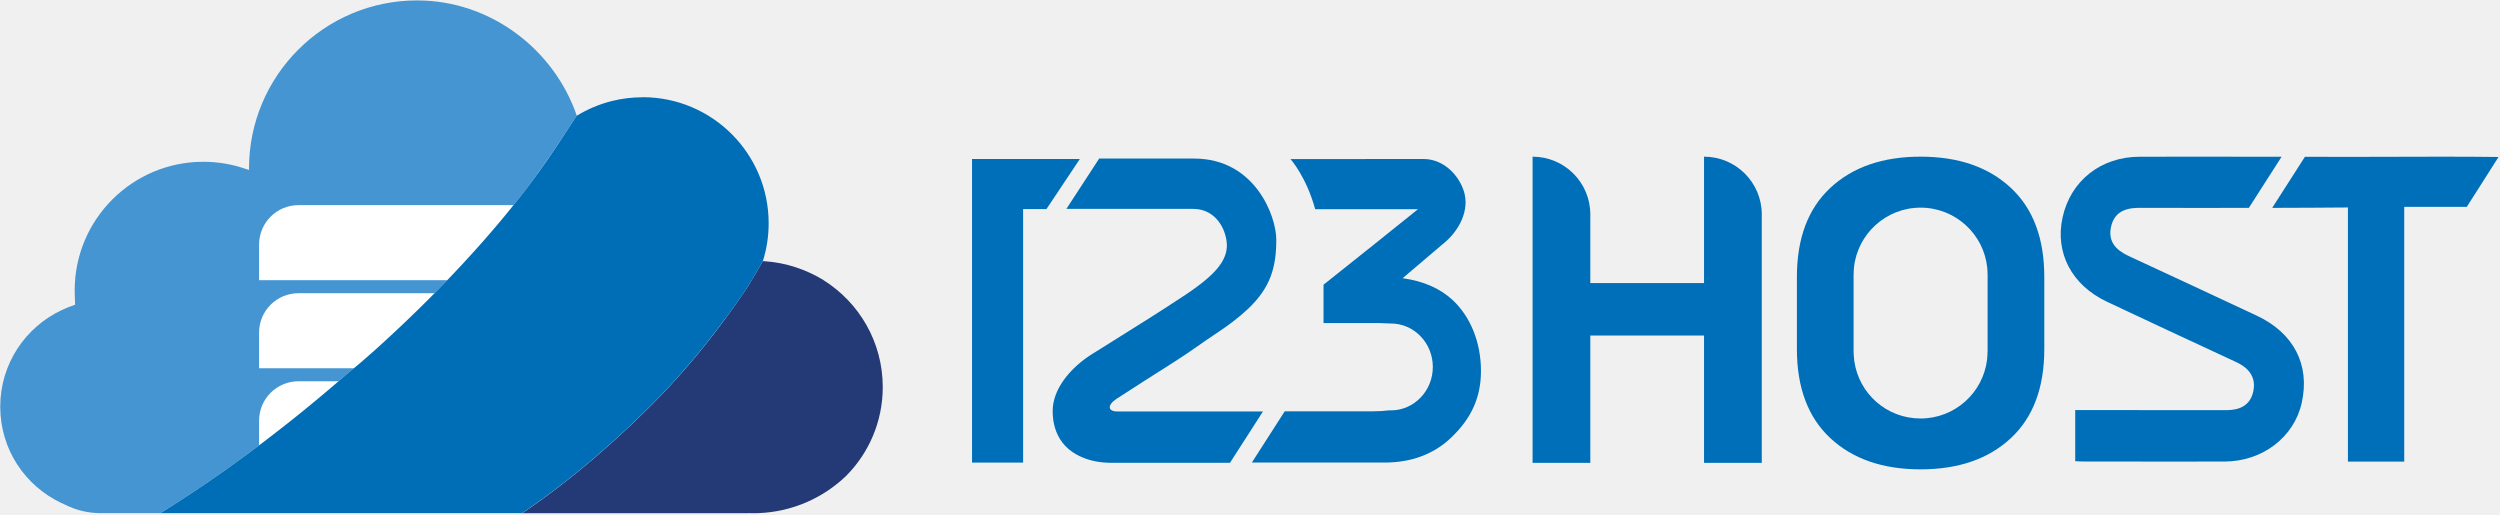
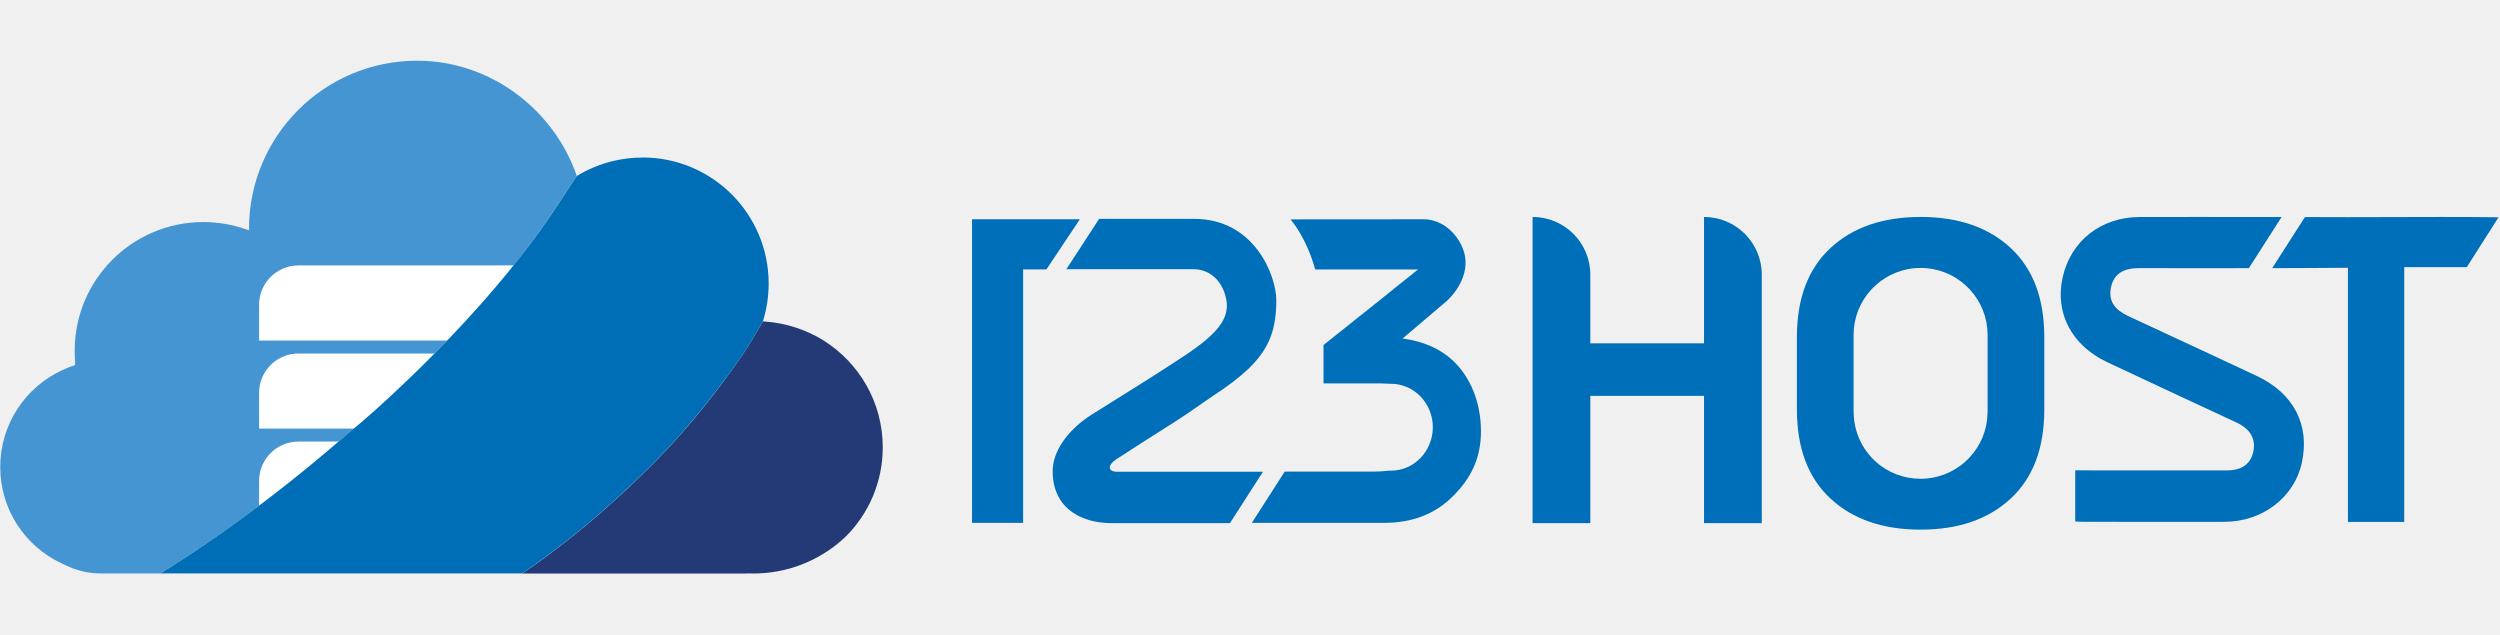
- <svg xmlns="http://www.w3.org/2000/svg" id="Layer_1" viewBox="0 0 2098.24 431.7">
+ <svg xmlns="http://www.w3.org/2000/svg" id="Layer_1" viewBox="0 -50.6 2098.24 532.9">
  <defs>
    <style>
      .cls-1 {
        fill: #fff;
      }

      .cls-2 {
        fill: #006fb9;
      }

      .cls-3 {
        fill: none;
      }

      .cls-4 {
        fill: #006eb7;
      }

      .cls-5 {
        fill: #4495d1;
      }

      .cls-6 {
        fill: #243a76;
      }
    </style>
  </defs>
  <g>
    <path class="cls-3" d="M547.91,338.71c-.54.55-1.09,1.09-1.63,1.64.55-.55,1.09-1.09,1.63-1.64Z" />
    <path class="cls-3" d="M532.51,353.75c-.08.07-.15.15-.23.22.08-.07.15-.15.23-.22Z" />
    <path class="cls-3" d="M534.46,351.88c-.05.05-.1.1-.15.15.05-.05.1-.1.15-.15Z" />
    <path class="cls-3" d="M551.77,334.78c.54-.55,1.07-1.1,1.61-1.66-.54.56-1.09,1.12-1.63,1.68,0,0,.02-.02.03-.03Z" />
    <path class="cls-3" d="M551.58,334.98c-.49.5-.98,1-1.47,1.5.49-.5.98-1,1.47-1.5Z" />
    <path class="cls-3" d="M549.61,337c-.4.4-.79.8-1.19,1.2.4-.4.79-.8,1.19-1.2Z" />
    <path class="cls-3" d="M522.43,363.24s-.08.08-.13.12c.04-.04.08-.08.13-.12Z" />
    <path class="cls-3" d="M530.53,355.65c-.09.09-.18.17-.27.26.09-.09.18-.17.27-.26Z" />
    <path class="cls-3" d="M518.48,366.86s-.08.07-.12.11c.04-.04.08-.07.12-.11Z" />
    <path class="cls-3" d="M516.53,368.64c-.07.06-.13.12-.2.18.07-.06.13-.12.2-.18Z" />
    <path class="cls-3" d="M528.52,357.55c-.09.09-.19.18-.28.27.09-.09.19-.18.28-.27Z" />
    <path class="cls-3" d="M524.47,361.35c-.07.07-.14.13-.22.2.07-.07.14-.13.22-.2Z" />
    <path class="cls-3" d="M526.5,359.45c-.09.08-.18.17-.26.25.09-.08.18-.17.26-.25Z" />
    <path class="cls-3" d="M555.02,331.42c-.38.4-.76.79-1.14,1.19.38-.39.76-.79,1.14-1.19Z" />
    <path class="cls-3" d="M575.34,309.14c-.37.42-.73.84-1.1,1.26.37-.42.73-.84,1.1-1.26Z" />
    <path class="cls-3" d="M587.85,294.28c-.36.44-.71.87-1.07,1.31.36-.44.71-.87,1.07-1.31Z" />
    <path class="cls-3" d="M573.8,310.92s.04-.05.07-.08c-.49.56-.98,1.12-1.47,1.68.47-.53.94-1.07,1.41-1.6Z" />
    <path class="cls-3" d="M576.83,307.42c-.32.37-.63.74-.95,1.1.32-.37.64-.73.95-1.1Z" />
    <path class="cls-3" d="M571.97,313c-.36.41-.72.82-1.09,1.23.36-.41.72-.82,1.09-1.23Z" />
    <path class="cls-3" d="M588.9,292.99c.11-.14.23-.28.34-.42-.28.35-.57.7-.86,1.05.17-.21.34-.42.52-.63Z" />
    <path class="cls-3" d="M586.46,295.97c-.45.55-.9,1.1-1.36,1.65.45-.55.91-1.1,1.36-1.65Z" />
    <path class="cls-3" d="M581.69,301.71c-.36.43-.72.85-1.08,1.28.36-.43.72-.85,1.08-1.28Z" />
    <path class="cls-3" d="M583.99,298.96c.21-.25.42-.5.62-.75-.31.37-.62.74-.92,1.11.1-.12.2-.24.3-.36Z" />
    <path class="cls-3" d="M578.96,304.94c.44-.51.87-1.02,1.3-1.53-.47.55-.94,1.11-1.41,1.66.04-.04.07-.09.11-.13Z" />
    <path class="cls-3" d="M578.38,305.61c-.33.39-.66.77-1,1.16.33-.39.66-.77,1-1.16Z" />
    <path class="cls-3" d="M556.69,329.67c-.36.38-.72.76-1.09,1.14.36-.38.73-.76,1.09-1.14Z" />
    <path class="cls-3" d="M562.01,324.01c-.37.4-.75.8-1.12,1.21.37-.4.75-.8,1.12-1.21Z" />
    <path class="cls-3" d="M560.42,325.71c-.52.56-1.05,1.12-1.58,1.69.53-.56,1.05-1.12,1.58-1.69Z" />
    <path class="cls-3" d="M557.49,328.83c.36-.38.71-.75,1.07-1.13-.44.46-.88.93-1.31,1.39.08-.09.17-.17.25-.26Z" />
    <path class="cls-3" d="M592.29,288.77c-.38.47-.75.94-1.13,1.41.38-.47.75-.94,1.13-1.41Z" />
    <path class="cls-3" d="M565.36,320.36c-.4.43-.79.87-1.19,1.3.4-.43.79-.87,1.19-1.3Z" />
    <path class="cls-3" d="M563.07,322.87c.19-.2.37-.41.56-.61-.35.38-.69.75-1.04,1.13.16-.17.32-.35.49-.52Z" />
    <path class="cls-3" d="M590.64,290.83c-.28.35-.57.7-.85,1.06.28-.35.57-.7.85-1.06Z" />
    <path class="cls-3" d="M568.5,316.89c.1-.11.19-.21.29-.32-.37.41-.74.82-1.11,1.23.27-.3.55-.61.82-.91Z" />
    <path class="cls-3" d="M567.25,318.28c-.51.56-1.02,1.12-1.53,1.68.51-.56,1.02-1.12,1.53-1.68Z" />
    <path class="cls-3" d="M570.33,314.84c-.33.37-.66.75-1,1.12.33-.37.67-.75,1-1.12Z" />
    <path class="cls-3" d="M536.35,350.06s0,0,0,0c1.65-1.6,3.31-3.2,4.96-4.81-1.65,1.61-3.31,3.21-4.96,4.81,0,0,0,0,0,0Z" />
    <path class="cls-3" d="M583.13,299.99c-.3.36-.6.72-.9,1.08.3-.36.6-.72.9-1.08Z" />
    <path class="cls-3" d="M639.77,220.38s0-.02,0-.04c-.06.18-.12.35-.17.53.07-.19.13-.36.17-.49Z" />
    <path class="cls-3" d="M637.12,225.99s.03-.05.05-.08c-.04.06-.08.12-.11.17.02-.03.04-.06.06-.09Z" />
    <path class="cls-6" d="M586.78,295.59c-.11.13-.21.26-.32.39.11-.13.21-.26.32-.39Z" />
    <path class="cls-6" d="M589.79,291.88c-.19.23-.37.46-.56.69.19-.23.37-.46.56-.69Z" />
    <path class="cls-6" d="M583.69,299.32c-.19.22-.37.45-.56.67.19-.22.37-.45.56-.67Z" />
    <path class="cls-6" d="M588.38,293.62c-.18.22-.36.44-.53.66.18-.22.36-.44.53-.66Z" />
    <path class="cls-6" d="M585.1,297.62c-.16.2-.33.39-.49.59.16-.2.33-.39.49-.59Z" />
    <path class="cls-6" d="M591.16,290.18c-.17.22-.35.43-.52.65.17-.22.35-.43.52-.65Z" />
    <path class="cls-6" d="M565.72,319.96c-.12.13-.24.27-.36.4.12-.13.24-.27.36-.4Z" />
    <path class="cls-6" d="M582.23,301.07c-.18.21-.36.43-.54.64.18-.21.36-.43.54-.64Z" />
    <path class="cls-6" d="M541.31,345.25c1.65-1.61,3.31-3.24,4.95-4.88,0,0,.01-.01.02-.02,0,0-.01.01-.02.02-1.65,1.65-3.3,3.27-4.95,4.88Z" />
    <path class="cls-6" d="M564.17,321.67c-.18.2-.36.4-.54.59.18-.2.36-.39.54-.59Z" />
    <path class="cls-6" d="M567.68,317.8c-.14.16-.29.32-.43.48.14-.16.29-.32.43-.48Z" />
    <path class="cls-6" d="M569.33,315.96c-.18.2-.36.41-.55.61.18-.2.37-.41.55-.61Z" />
    <path class="cls-6" d="M570.88,314.22c-.18.21-.37.41-.55.62.18-.21.37-.41.55-.62Z" />
    <path class="cls-6" d="M558.84,327.4c-.09.1-.19.2-.29.3.09-.1.19-.2.29-.3Z" />
    <path class="cls-6" d="M562.58,323.39c-.19.21-.38.41-.57.62.19-.21.38-.41.57-.62Z" />
    <path class="cls-6" d="M560.89,325.21c-.16.17-.31.33-.47.5.16-.17.31-.33.47-.5Z" />
    <path class="cls-6" d="M575.88,308.52c-.18.21-.36.41-.54.62.18-.21.36-.41.54-.62Z" />
    <path class="cls-6" d="M518.36,366.97c-.61.56-1.22,1.12-1.84,1.67.61-.56,1.22-1.11,1.84-1.67Z" />
    <path class="cls-6" d="M580.61,302.99c-.12.14-.23.28-.35.42.12-.14.23-.28.35-.42Z" />
    <path class="cls-6" d="M577.39,306.77c-.18.21-.37.43-.55.64.18-.21.37-.43.55-.64Z" />
    <path class="cls-6" d="M557.24,329.09c-.18.19-.37.39-.55.58.18-.19.37-.39.55-.58Z" />
    <path class="cls-6" d="M574.24,310.4c-.13.15-.25.29-.38.44.13-.15.25-.29.38-.44Z" />
    <path class="cls-6" d="M572.39,312.52c-.14.16-.28.32-.42.48.14-.16.28-.32.42-.48Z" />
    <path class="cls-6" d="M578.85,305.06c-.16.18-.31.37-.47.55.16-.18.31-.37.47-.55Z" />
    <path class="cls-6" d="M528.24,357.81c-.58.55-1.16,1.09-1.74,1.63.58-.54,1.16-1.09,1.74-1.63Z" />
    <path class="cls-6" d="M555.6,330.81c-.19.2-.39.41-.58.61.19-.2.39-.41.58-.61Z" />
    <path class="cls-6" d="M526.23,359.7c-.59.55-1.18,1.1-1.77,1.65.59-.55,1.18-1.1,1.77-1.65Z" />
    <path class="cls-6" d="M524.25,361.55c-.61.57-1.21,1.13-1.82,1.69.61-.56,1.21-1.13,1.82-1.69Z" />
    <path class="cls-6" d="M522.3,363.35c-1.27,1.18-2.55,2.35-3.82,3.51,1.27-1.16,2.55-2.33,3.82-3.51Z" />
    <path class="cls-6" d="M532.28,353.98c-.58.56-1.17,1.12-1.76,1.67.59-.56,1.17-1.11,1.76-1.67Z" />
    <path class="cls-6" d="M530.25,355.9c-.58.55-1.16,1.1-1.74,1.64.58-.55,1.16-1.09,1.74-1.64Z" />
    <path class="cls-6" d="M551.75,334.81c-.05.06-.11.11-.16.17.05-.06.11-.11.16-.17Z" />
    <path class="cls-6" d="M534.31,352.03c-.6.58-1.2,1.15-1.8,1.73.6-.57,1.2-1.15,1.8-1.73Z" />
    <path class="cls-6" d="M550.12,336.48c-.17.17-.34.35-.51.52.17-.17.34-.35.51-.52Z" />
    <path class="cls-6" d="M553.88,332.61c-.17.17-.33.35-.5.52.17-.17.33-.35.5-.52Z" />
    <path class="cls-6" d="M536.35,350.06c-.63.61-1.26,1.21-1.88,1.82.63-.6,1.26-1.21,1.88-1.82Z" />
    <path class="cls-6" d="M548.42,338.2c-.17.17-.34.34-.5.51.17-.17.34-.34.5-.51Z" />
    <path class="cls-3" d="M465.35,263.14c-.73-.71-1.45-1.44-2.16-2.17.71.73,1.43,1.46,2.16,2.17Z" />
    <g>
      <path class="cls-6" d="M603.52,274.3c-.26.35-.53.7-.79,1.05.05-.07.1-.13.15-.2.22-.28.43-.57.64-.85Z" />
      <path class="cls-6" d="M593.81,286.87c-.36.45-.71.9-1.07,1.35.31-.39.63-.79.94-1.18.04-.06.09-.11.13-.17Z" />
      <path class="cls-6" d="M619.95,251.64s-.03.05-.05.07c0,0,0-.01.01-.02.01-.02.02-.03.04-.05Z" />
      <path class="cls-6" d="M623.91,245.9c.04-.06.08-.11.11-.17-.06.09-.13.19-.19.28.03-.04.05-.08.08-.11Z" />
      <path class="cls-6" d="M607.47,269.02c-.16.21-.31.42-.47.63.1-.14.2-.27.3-.41.06-.08.11-.15.17-.23Z" />
      <path class="cls-6" d="M611.71,263.23c-.08.12-.17.23-.25.35.05-.07.1-.14.16-.21.03-.04.06-.09.1-.13Z" />
      <path class="cls-6" d="M611.71,263.23c.65-.89,1.29-1.78,1.93-2.67-.64.89-1.28,1.78-1.93,2.67Z" />
      <path class="cls-6" d="M607.47,269.02c.67-.9,1.33-1.8,1.99-2.7-.66.9-1.32,1.8-1.99,2.7Z" />
      <path class="cls-6" d="M609.48,266.29c.66-.91,1.32-1.81,1.98-2.71-.66.91-1.32,1.81-1.98,2.71Z" />
      <path class="cls-6" d="M618,254.43c.64-.91,1.27-1.81,1.9-2.72-.63.91-1.27,1.81-1.9,2.72Z" />
      <path class="cls-6" d="M625.87,243.02h0s0,0,0,0Z" />
      <path class="cls-6" d="M625.86,243.03c-.61.9-1.23,1.81-1.84,2.71.62-.9,1.23-1.81,1.84-2.71Z" />
      <path class="cls-6" d="M623.83,246.02c-.62.9-1.24,1.8-1.86,2.7.62-.9,1.24-1.8,1.86-2.7Z" />
      <path class="cls-6" d="M619.95,251.64c.63-.9,1.25-1.79,1.87-2.69-.62.9-1.24,1.79-1.87,2.69Z" />
      <path class="cls-6" d="M616.06,257.16c.56-.79,1.12-1.58,1.67-2.37-.56.79-1.11,1.58-1.67,2.37Z" />
      <path class="cls-6" d="M615.57,257.85c-.57.8-1.13,1.59-1.7,2.39.57-.8,1.14-1.59,1.7-2.39Z" />
      <path class="cls-6" d="M615.81,257.51c.08-.12.17-.23.25-.35-.16.23-.33.46-.49.69.08-.11.16-.23.24-.34Z" />
      <path class="cls-6" d="M598.46,280.92c-.17.22-.34.43-.5.65.13-.16.25-.32.38-.49.04-.05.08-.11.13-.16Z" />
      <path class="cls-6" d="M691.22,235.1c-14.66-8.94-31.47-14.59-49.12-15.84l-.55-.04s-.39-.03-.73-.05c-.18,0-.37-.02-.55-.03h-.04s-.02.06-.02.06c-4.02,6.99-8.16,14.12-12.52,21.13-.6.9-1.21,1.8-1.82,2.7.61-.9,1.22-1.8,1.82-2.7-.44.71-.89,1.42-1.33,2.13-.74,1.09-1.48,2.18-2.23,3.28-.04.06-.08.11-.11.17-.03.04-.05.08-.08.11-.62.9-1.23,1.8-1.86,2.7-.05.08-.1.15-.16.23-.27.39-.53.77-.8,1.16-.35.51-.71,1.02-1.06,1.53-.01.02-.02.03-.04.05,0,0,0,.01-.01.02-.63.9-1.26,1.81-1.9,2.72-.09.12-.17.25-.26.37-1.28,1.81-2.57,3.63-3.87,5.45-.08.11-.16.22-.23.32-.64.89-1.28,1.78-1.93,2.67-.03.04-.06.09-.1.13-.05.07-.1.14-.16.21-.55.76-1.11,1.53-1.67,2.29-.1.14-.2.28-.31.42,0,0-.01.02-.02.03-.66.9-1.32,1.8-1.99,2.7-.06.08-.11.15-.17.23-.1.14-.2.27-.3.41-.2.27-.4.53-.6.8-.23.31-.46.61-.68.92-.19.25-.37.5-.56.75-.38.51-.77,1.03-1.15,1.54-.16.21-.32.43-.49.64-.21.28-.43.57-.64.85-.05.07-.1.13-.15.2-.19.25-.38.5-.57.75-.24.31-.48.62-.71.94-.19.25-.39.51-.58.76-.25.32-.5.65-.75.97-.18.23-.36.47-.54.7-.37.48-.74.96-1.11,1.44-.17.22-.34.43-.5.65-.31.4-.61.79-.92,1.18-.18.23-.36.47-.55.7-.26.33-.52.67-.78,1-.19.24-.38.48-.57.72-.27.34-.54.68-.8,1.02-.18.22-.35.45-.53.67-.04.06-.09.11-.13.17-.31.39-.63.79-.94,1.18-.15.19-.3.37-.44.56-.38.47-.75.94-1.13,1.41-.17.22-.35.43-.52.65-.28.35-.57.7-.85,1.06-.18.23-.37.46-.56.69-.11.14-.23.28-.34.42-.17.21-.34.42-.52.63-.18.22-.36.44-.53.66-.36.44-.71.87-1.07,1.31-.11.13-.21.26-.32.39-.45.55-.9,1.1-1.36,1.65-.16.2-.33.39-.49.59-.21.25-.41.5-.62.75-.1.12-.2.24-.3.36-.19.22-.37.45-.56.67-.3.36-.6.72-.9,1.08-.18.21-.36.43-.54.64-.36.43-.72.85-1.08,1.28-.12.14-.23.28-.35.42-.43.51-.87,1.02-1.3,1.53-.04.04-.07.09-.11.13-.16.18-.31.37-.47.55-.33.39-.66.78-1,1.16-.18.21-.37.43-.55.64-.32.37-.63.74-.95,1.1-.18.21-.36.41-.54.62-.37.42-.73.84-1.1,1.26-.13.15-.25.29-.38.44-.02.03-.04.05-.07.08-.47.53-.94,1.07-1.41,1.6-.14.16-.28.32-.42.48-.36.41-.72.82-1.09,1.23-.18.21-.37.41-.55.62-.33.37-.67.75-1,1.12-.18.2-.36.41-.55.61-.1.11-.19.21-.29.32-.27.3-.55.61-.82.91-.14.16-.29.32-.43.48-.51.56-1.02,1.12-1.53,1.68-.12.13-.24.27-.36.4-.4.43-.79.87-1.19,1.3-.18.2-.36.39-.54.59-.19.2-.37.41-.56.61-.16.18-.32.35-.49.52-.19.21-.38.41-.57.62-.37.4-.75.8-1.12,1.21-.16.17-.31.33-.47.5-.53.56-1.05,1.13-1.58,1.69-.09.1-.19.2-.29.3-.36.38-.71.75-1.07,1.13-.08.09-.17.17-.25.26-.18.19-.37.39-.55.58-.36.38-.72.76-1.09,1.14-.19.2-.39.41-.58.61-.38.4-.76.79-1.14,1.19-.17.17-.33.35-.5.52-.53.55-1.07,1.1-1.61,1.66,0,0-.02.02-.03.03-.05.06-.11.11-.16.17-.49.5-.98,1-1.47,1.5-.17.17-.34.35-.51.52-.4.4-.79.8-1.19,1.2-.17.17-.34.34-.5.51-.54.55-1.09,1.09-1.63,1.64,0,0-.01.01-.02.02-1.65,1.65-3.3,3.27-4.95,4.88-1.65,1.61-3.31,3.21-4.96,4.81,0,0,0,0,0,0-.63.61-1.26,1.21-1.88,1.82-.05.05-.1.1-.15.15-.41.4-.83.79-1.24,1.19-.19.18-.37.36-.56.54-.08.07-.15.15-.23.22-.58.56-1.17,1.12-1.76,1.67-.09.09-.18.17-.27.26-.58.55-1.16,1.1-1.74,1.64-.09.09-.19.18-.28.27-.58.55-1.16,1.09-1.74,1.63-.09.08-.18.17-.26.25-.59.55-1.18,1.1-1.77,1.65-.07.07-.14.13-.22.2-.61.57-1.21,1.13-1.82,1.69-.04.04-.08.08-.13.12-1.27,1.18-2.55,2.35-3.82,3.51-.04.04-.08.07-.12.11-.61.56-1.22,1.12-1.84,1.67-.07.06-.13.12-.2.18-.6.54-1.2,1.08-1.79,1.62-.08.07-.15.14-.23.21-.59.53-1.18,1.07-1.78,1.6-.08.07-.16.14-.24.21-.59.53-1.19,1.06-1.78,1.59-.07.06-.14.13-.21.19-.61.54-1.21,1.07-1.82,1.61-.05.05-.1.09-.16.14-.63.55-1.25,1.1-1.88,1.65-.02.02-.04.03-.06.05-1.3,1.14-2.61,2.28-3.91,3.41-.02.02-.04.03-.05.05-.63.55-1.26,1.09-1.89,1.63-.04.04-.09.08-.13.11-.62.53-1.23,1.06-1.85,1.59-.05.05-.11.09-.16.14-.61.52-1.22,1.04-1.83,1.56-.06.05-.11.1-.17.14-.61.52-1.23,1.04-1.84,1.56-.05.04-.09.08-.14.12-.63.53-1.25,1.05-1.88,1.58-.03.02-.05.04-.08.07-2.62,2.19-5.23,4.34-7.84,6.46-.02.02-.04.04-.07.05-.63.51-1.26,1.02-1.89,1.53-.04.03-.07.06-.11.09-.62.5-1.25,1.01-1.87,1.5-.04.03-.08.06-.12.09-.63.5-1.25,1-1.88,1.5-.03.02-.06.05-.09.07-.64.51-1.27,1.01-1.91,1.51-.01,0-.02.02-.03.03-2.12,1.68-4.23,3.33-6.34,4.96-.59.46-1.18.91-1.77,1.36-.14.11-.28.21-.41.32-.1.08-.21.16-.31.24-.88.67-1.76,1.34-2.64,2.01-.83.63-1.66,1.26-2.49,1.88-.55.41-1.1.82-1.64,1.22-.84.62-1.67,1.24-2.51,1.86-.62.46-1.24.91-1.86,1.37-.43.31-.85.62-1.28.93-.4.29-.81.58-1.21.87-.77.56-1.55,1.12-2.32,1.68-.43.31-.86.62-1.29.92-.62.44-1.24.88-1.85,1.31-.55.39-1.11.78-1.66,1.17-.78.55-1.57,1.1-2.35,1.65-.1.07-.2.14-.3.21-2.01,1.4-4.02,2.77-6.01,4.12-.06.04-.12.08-.19.13h187.7c.9,0,1.78-.03,2.67-.07,1.23.04,2.47.07,3.71.07,1.41,0,2.81-.03,4.21-.08,14.49-.54,28.26-3.83,40.85-9.35,12.25-5.37,23.36-12.86,32.86-22.01,18.92-19.11,30.61-45.41,30.61-74.43,0-37.82-19.85-71.01-49.69-89.71Z" />
    </g>
    <path class="cls-5" d="M134.95,430.47c3.46-2.14,6.94-4.33,10.43-6.55.17-.11.34-.22.52-.33,1.35-.87,2.71-1.75,4.07-2.63.96-.62,1.92-1.24,2.88-1.86,1.07-.69,2.14-1.39,3.22-2.09.74-.49,1.49-.98,2.23-1.47,1.34-.89,2.69-1.78,4.03-2.68.7-.47,1.4-.93,2.1-1.39.74-.49,1.48-.99,2.23-1.49,1.07-.72,2.15-1.45,3.23-2.18,1.45-.99,2.91-1.98,4.36-2.97.95-.65,1.9-1.3,2.86-1.96,1.44-.99,2.89-2,4.33-3,1.53-1.07,3.06-2.14,4.6-3.22.18-.13.36-.25.54-.38.24-.17.48-.34.72-.51,1.03-.72,2.05-1.45,3.08-2.18.77-.55,1.54-1.1,2.31-1.65.35-.25.69-.5,1.04-.74.48-.35.97-.69,1.45-1.04.69-.5,1.39-1,2.08-1.5.35-.25.69-.5,1.04-.75,1.04-.75,2.08-1.5,3.12-2.26.02-.01.04-.03.06-.04,1.11-.81,2.21-1.61,3.32-2.43.05-.04.1-.08.16-.12,1.09-.8,2.18-1.6,3.27-2.41.07-.05.13-.1.2-.15,1.08-.8,2.17-1.61,3.26-2.42.06-.05.13-.09.19-.14,1.1-.82,2.2-1.64,3.3-2.46.04-.03.08-.06.12-.09,1.14-.85,2.27-1.71,3.41-2.57,3.41-2.58,6.83-5.19,10.25-7.83.05-.04.09-.07.14-.11,1.09-.84,2.18-1.69,3.27-2.53.08-.06.16-.13.25-.19,1.07-.83,2.14-1.67,3.21-2.51.1-.08.2-.15.3-.23,1.07-.83,2.13-1.67,3.2-2.51.1-.08.19-.15.29-.23,1.08-.85,2.15-1.7,3.23-2.55.08-.06.15-.12.23-.18,1.1-.87,2.2-1.75,3.3-2.63.03-.03.06-.05.1-.08,2.27-1.82,4.55-3.65,6.83-5.49.03-.03.06-.05.1-.08,1.09-.89,2.19-1.77,3.28-2.67.09-.07.18-.15.27-.22,1.06-.86,2.12-1.73,3.17-2.6.12-.1.25-.2.37-.31,1.04-.85,2.08-1.71,3.12-2.57.14-.11.28-.23.41-.34,1.04-.86,2.07-1.71,3.11-2.58.13-.11.27-.22.4-.34,1.05-.87,2.09-1.74,3.14-2.62.11-.1.23-.19.34-.29,1.07-.9,2.14-1.8,3.21-2.7.07-.06.14-.12.21-.18,2.23-1.88,4.46-3.77,6.68-5.67.07-.06.15-.13.22-.19,1.06-.91,2.13-1.82,3.19-2.73.13-.11.25-.22.38-.32,1.03-.89,2.06-1.78,3.09-2.67.15-.13.31-.27.46-.4.81-.7,1.61-1.4,2.42-2.1,8.12-6.59,16.07-13.37,23.77-20.32,0,0,.02-.01.02-.02,2.16-1.95,4.31-3.91,6.45-5.86.48-.44.97-.88,1.45-1.33,1.31-1.2,2.62-2.41,3.92-3.61h0c.36-.33.71-.66,1.07-.99.4-.37.81-.75,1.21-1.12.23-.21.46-.43.69-.64.14-.13.28-.26.41-.39,1.82-1.69,3.62-3.39,5.42-5.08.44-.41.87-.82,1.31-1.23,1.15-1.09,2.29-2.18,3.43-3.26.81-.78,1.62-1.55,2.43-2.33.54-.51,1.07-1.03,1.6-1.54.43-.41.86-.83,1.29-1.24.86-.83,1.71-1.65,2.56-2.48.43-.41.85-.83,1.27-1.24.29-.28.58-.56.87-.84.05-.05.11-.1.16-.16,1.84-1.8,3.67-3.6,5.49-5.4.56-.55,1.11-1.1,1.67-1.65.08-.08.16-.16.24-.24,1.23-1.22,2.45-2.45,3.67-3.67.52-.52,1.05-1.05,1.57-1.57.59-.59,1.17-1.19,1.76-1.78,1.29-1.3,2.57-2.61,3.84-3.91.71-.73,1.42-1.45,2.13-2.18.57-.58,1.13-1.16,1.69-1.74,1.01-1.04,2.01-2.08,3.01-3.12.79-.83,1.58-1.65,2.37-2.47.42-.44.85-.89,1.27-1.33.59-.62,1.18-1.24,1.76-1.85,1.17-1.23,2.32-2.46,3.48-3.69.94-1,1.88-2,2.81-3.01.08-.09.16-.17.24-.26.91-.98,1.82-1.96,2.72-2.93.79-.85,1.57-1.71,2.35-2.56,1.51-1.64,3-3.28,4.48-4.92.61-.67,1.22-1.34,1.82-2.01,2.02-2.24,4.01-4.48,5.98-6.7,1.23-1.39,2.44-2.77,3.65-4.16.38-.43.76-.87,1.13-1.3,2.04-2.34,4.05-4.68,6.04-7.01.86-1.01,1.71-2.02,2.56-3.02.34-.4.68-.8,1.01-1.2.11-.13.22-.26.33-.39,1.3-1.55,2.59-3.1,3.87-4.64.78-.95,1.57-1.89,2.34-2.83.07-.09.15-.18.22-.27,3.19-3.88,6.29-7.74,9.31-11.56.06-.08.12-.15.18-.23.11-.13.21-.27.32-.4.95-1.2,1.89-2.4,2.82-3.6,1.7-2.18,3.41-4.41,5.12-6.65,10.05-13.22,22.92-32.25,31.45-45.15,3.12-4.77,6.12-9.4,9-13.83,0,0,.01,0,.02-.01.1-.16.15-.24.14-.24C465.02,41.64,411.92.35,350.09.35c-77.93,0-141.1,63.17-141.1,141.1,0,.4.01.8.02,1.21-.97-.32-1.94-.63-2.92-.93-11.1-3.86-23.03-5.95-35.44-5.95-59.63,0-107.97,48.34-107.97,107.97,0,1.65.04,3.29.11,4.93.01,2.37.11,4.73.26,7.06-3.76,1.23-7.42,2.7-10.94,4.39C21.47,274.3.21,305.31.21,341.29s20.93,66.5,51.19,80.82c1.07.53,2.17,1.02,3.27,1.49,8.97,4.52,19.09,7.08,29.82,7.08h39.04s0,0,0,0h28.12s-17.02,0-17.02,0c.11-.07.22-.13.32-.2Z" />
    <g>
      <path class="cls-1" d="M217.45,172.18h252.03v29.99c0,18.22-14.8,33.02-33.02,33.02h-185.99c-18.22,0-33.02-14.8-33.02-33.02v-29.99h0Z" transform="translate(686.93 407.36) rotate(-180)" />
      <path class="cls-1" d="M217.45,246.09h252.03v29.99c0,18.22-14.8,33.02-33.02,33.02h-185.99c-18.22,0-33.02-14.8-33.02-33.02v-29.99h0Z" transform="translate(686.93 555.19) rotate(180)" />
      <path class="cls-1" d="M217.45,320h252.03v29.99c0,18.22-14.8,33.02-33.02,33.02h-185.99c-18.22,0-33.02-14.8-33.02-33.02v-29.99h0Z" transform="translate(686.93 703.01) rotate(-180)" />
    </g>
    <path class="cls-4" d="M539.26,81.64c-8.81,0-17.36,1.08-25.54,3.1-10.65,2.64-20.66,6.89-29.76,12.48-.73,1.16-4.17,6.51-9.02,13.84-9.44,14.42-19.97,30.1-31.45,45.15-1.68,2.2-3.38,4.42-5.12,6.65-.06.08-.12.16-.19.24-.97,1.25-1.96,2.51-2.95,3.76-.06.08-.12.15-.18.23-3.02,3.82-6.13,7.68-9.31,11.56-.07.09-.15.18-.22.27-.77.94-1.56,1.89-2.34,2.83-1.28,1.54-2.57,3.09-3.87,4.64-.11.13-.22.26-.33.39-.34.4-.67.8-1.01,1.2-.85,1.01-1.7,2.01-2.56,3.02-1.99,2.33-4,4.67-6.04,7.01-.38.43-.76.87-1.13,1.3-1.21,1.38-2.43,2.77-3.65,4.16-1.97,2.23-3.96,4.46-5.98,6.7-.6.67-1.21,1.34-1.82,2.01-1.48,1.64-2.98,3.28-4.48,4.92-.78.85-1.56,1.71-2.35,2.56-.9.98-1.81,1.96-2.72,2.93-.08.09-.16.17-.24.26-.93,1-1.87,2-2.81,3.01-1.15,1.23-2.31,2.46-3.48,3.69-.59.62-1.17,1.24-1.76,1.85-.42.44-.85.89-1.27,1.33-.79.82-1.57,1.65-2.37,2.47-1,1.04-2,2.08-3.01,3.12-.56.58-1.13,1.16-1.69,1.74-.71.73-1.42,1.45-2.13,2.18-1.27,1.3-2.56,2.61-3.84,3.91-.59.59-1.17,1.19-1.76,1.78-.52.52-1.04,1.05-1.57,1.57-1.22,1.22-2.44,2.44-3.67,3.67-.08.08-.16.16-.24.24-.55.55-1.11,1.1-1.67,1.66-1.82,1.8-3.64,3.6-5.49,5.4-.05.05-.11.1-.16.16-.29.28-.58.56-.87.84-.42.41-.85.83-1.27,1.24-.85.83-1.7,1.65-2.56,2.48-.43.41-.86.83-1.29,1.24-.53.51-1.07,1.03-1.6,1.54-.81.78-1.62,1.55-2.43,2.33-1.14,1.09-2.28,2.18-3.43,3.26-.43.41-.87.82-1.31,1.23-1.79,1.69-3.6,3.39-5.42,5.08-.14.13-.28.26-.41.39-.23.21-.46.43-.69.64-.4.37-.81.75-1.21,1.12-.36.33-.71.66-1.07.99-1.3,1.2-2.61,2.41-3.92,3.61-.48.44-.97.88-1.45,1.33-2.14,1.95-4.28,3.91-6.45,5.86,0,0-.02.01-.02.02-7.71,6.95-15.66,13.73-23.77,20.32-.81.7-1.61,1.4-2.42,2.1-.15.13-.31.27-.46.4-1.03.89-2.06,1.78-3.09,2.67-.13.11-.25.22-.38.32-1.06.91-2.13,1.82-3.19,2.73-.07.06-.15.13-.22.19-2.23,1.9-4.46,3.79-6.68,5.67-.07.06-.14.12-.21.18-1.07.9-2.14,1.8-3.21,2.7-.11.1-.23.19-.34.29-1.05.88-2.09,1.75-3.14,2.62-.13.11-.27.22-.4.34-1.04.86-2.07,1.72-3.11,2.58-.14.11-.28.23-.41.34-1.04.86-2.08,1.71-3.12,2.57-.12.1-.25.2-.37.31-1.06.87-2.12,1.73-3.17,2.6-.09.07-.18.15-.27.22-1.09.89-2.19,1.78-3.28,2.67-.03.03-.06.05-.1.08-2.28,1.84-4.55,3.67-6.83,5.49-.03.03-.06.05-.1.08-1.1.88-2.2,1.76-3.3,2.63-.08.06-.15.12-.23.18-1.08.85-2.15,1.7-3.23,2.55-.1.08-.19.15-.29.23-1.07.84-2.13,1.68-3.2,2.51-.1.08-.2.15-.3.23-1.07.84-2.14,1.67-3.21,2.51-.08.06-.16.13-.25.19-1.09.85-2.18,1.69-3.27,2.53-.05.04-.09.07-.14.11-3.42,2.64-6.84,5.25-10.25,7.83-1.14.86-2.27,1.71-3.41,2.57-.04.03-.08.06-.12.09-1.1.82-2.2,1.64-3.3,2.46-.06.05-.13.09-.19.14-1.09.81-2.17,1.61-3.26,2.42-.07.05-.13.1-.2.15-1.09.81-2.18,1.61-3.27,2.41-.05.04-.1.08-.16.12-1.11.81-2.21,1.62-3.32,2.43-.02.01-.04.03-.06.04-1.04.76-2.08,1.51-3.12,2.26-.35.25-.69.5-1.04.75-.69.5-1.39,1-2.08,1.5-.48.35-.97.69-1.45,1.04-.35.25-.69.5-1.04.74-.77.55-1.54,1.1-2.31,1.65-1.03.73-2.05,1.46-3.08,2.18-.24.17-.48.34-.72.51-.18.13-.36.25-.54.38-1.53,1.08-3.07,2.15-4.6,3.22-1.45,1.01-2.89,2.01-4.33,3-.95.66-1.91,1.3-2.86,1.96-1.46,1-2.91,1.99-4.36,2.97-1.08.73-2.15,1.46-3.23,2.18-.74.5-1.48.99-2.23,1.49-.7.47-1.4.93-2.1,1.39-1.35.89-2.69,1.79-4.03,2.68-.75.49-1.49.98-2.23,1.47-1.07.7-2.15,1.4-3.22,2.09-.96.62-1.92,1.24-2.88,1.86-1.36.87-2.72,1.76-4.07,2.63-.17.11-.34.22-.52.33-3.49,2.22-6.97,4.41-10.43,6.55-.11.07-.22.13-.32.2h303.58c.06-.04.12-.08.19-.13,2-1.35,4-2.72,6.01-4.12.1-.07.2-.14.3-.21.78-.54,1.56-1.1,2.35-1.65.55-.39,1.11-.78,1.66-1.17.62-.43,1.23-.87,1.85-1.31.43-.31.86-.61,1.29-.92.77-.56,1.55-1.12,2.32-1.68.4-.29.81-.58,1.21-.87.43-.31.85-.62,1.28-.93.62-.45,1.24-.91,1.86-1.37.84-.62,1.67-1.24,2.51-1.86.55-.41,1.1-.81,1.64-1.22.83-.62,1.66-1.25,2.49-1.88.88-.67,1.76-1.34,2.64-2.01.1-.08.21-.16.31-.24.14-.11.28-.21.41-.32.59-.45,1.18-.91,1.77-1.36.44-.34.89-.69,1.33-1.03.2-.15.4-.31.6-.46.28-.22.56-.43.83-.65.4-.31.8-.62,1.2-.93.2-.16.4-.31.6-.47.6-.47,1.19-.94,1.79-1.41.01,0,.02-.02.03-.03.64-.5,1.27-1.01,1.91-1.51.03-.02.06-.05.09-.07.62-.5,1.25-1,1.88-1.5.04-.03.08-.06.12-.09.62-.5,1.25-1,1.87-1.5.04-.03.07-.06.11-.09.63-.51,1.26-1.02,1.89-1.53.02-.02.04-.04.07-.05.65-.53,1.3-1.06,1.96-1.6,1.96-1.6,3.92-3.23,5.88-4.87.03-.02.05-.04.08-.07.63-.52,1.25-1.05,1.88-1.58.05-.04.09-.08.14-.12.61-.52,1.23-1.04,1.84-1.56.06-.05.11-.1.17-.14.61-.52,1.22-1.04,1.83-1.56.05-.05.11-.09.16-.14.62-.53,1.23-1.05,1.85-1.59.04-.04.09-.08.13-.11.63-.54,1.26-1.09,1.89-1.63.02-.02.04-.03.05-.05,1.3-1.13,2.61-2.26,3.91-3.41.02-.02.04-.03.06-.05.63-.55,1.25-1.1,1.88-1.65.05-.05.1-.09.16-.14.61-.53,1.21-1.07,1.82-1.61.07-.06.14-.13.21-.19.59-.53,1.19-1.06,1.78-1.59.08-.07.16-.14.24-.21.59-.53,1.18-1.06,1.78-1.6.08-.07.15-.14.23-.21.6-.54,1.2-1.08,1.79-1.62.07-.06.13-.12.2-.18.61-.56,1.22-1.11,1.84-1.67.04-.04.08-.07.12-.11,1.27-1.16,2.55-2.33,3.82-3.51.04-.04.08-.08.13-.12.61-.56,1.21-1.13,1.82-1.69.07-.07.14-.13.22-.2.59-.55,1.18-1.1,1.77-1.65.09-.08.18-.17.26-.25.58-.54,1.16-1.09,1.74-1.63.09-.09.19-.18.28-.27.58-.55,1.16-1.09,1.74-1.64.09-.09.18-.17.27-.26.59-.56,1.17-1.11,1.76-1.67.08-.07.15-.15.23-.22.18-.17.35-.34.53-.51.42-.41.85-.81,1.27-1.22.05-.05.1-.1.15-.15.63-.6,1.26-1.21,1.88-1.82,0,0,0,0,0,0,1.65-1.6,3.31-3.2,4.96-4.81,1.65-1.61,3.31-3.24,4.95-4.88,0,0,.01-.01.02-.02.55-.55,1.09-1.09,1.63-1.64.17-.17.34-.34.5-.51.4-.4.79-.8,1.19-1.2.17-.17.34-.35.51-.52.49-.5.98-1,1.47-1.5.05-.06.11-.11.16-.17,0,0,.02-.02.03-.03.54-.55,1.07-1.1,1.61-1.66.17-.17.33-.35.5-.52.38-.39.76-.79,1.14-1.19.19-.2.39-.41.58-.61.36-.38.73-.76,1.09-1.14.18-.19.37-.39.55-.58.08-.09.17-.17.25-.26.36-.38.71-.75,1.07-1.13.09-.1.19-.2.29-.3.53-.56,1.05-1.12,1.58-1.69.16-.17.31-.33.47-.5.37-.4.75-.8,1.12-1.21.19-.21.38-.41.57-.62.16-.17.32-.35.49-.52.19-.2.37-.41.56-.61.18-.2.36-.39.54-.59.4-.43.79-.87,1.19-1.3.12-.13.24-.27.36-.4.51-.56,1.02-1.12,1.53-1.68.14-.16.29-.32.43-.48.27-.3.55-.61.82-.91.1-.11.19-.21.29-.32.18-.2.37-.41.55-.61.33-.37.67-.75,1-1.12.18-.21.37-.41.55-.62.36-.41.72-.82,1.09-1.23.14-.16.28-.32.42-.48.47-.53.94-1.07,1.41-1.6.02-.03.04-.05.07-.08.13-.15.25-.29.38-.44.37-.42.73-.84,1.1-1.26.18-.21.36-.41.54-.62.32-.37.64-.73.95-1.1.18-.21.37-.43.55-.64.33-.39.66-.77,1-1.16.16-.18.31-.37.47-.55.04-.04.07-.09.11-.13.44-.51.87-1.02,1.3-1.53.12-.14.23-.28.35-.42.36-.43.72-.85,1.08-1.28.18-.21.36-.43.54-.64.3-.36.6-.72.9-1.08.19-.22.37-.45.56-.67.1-.12.2-.24.3-.36.21-.25.42-.5.62-.75.16-.2.33-.39.49-.59.45-.55.91-1.1,1.36-1.65.11-.13.21-.26.32-.39.36-.44.71-.87,1.07-1.31.18-.22.36-.44.53-.66.17-.21.34-.42.52-.63.11-.14.23-.28.34-.42.19-.23.37-.46.56-.69.28-.35.57-.7.85-1.06.17-.22.35-.43.52-.65.38-.47.75-.94,1.13-1.41.15-.19.3-.37.44-.56.31-.39.63-.79.94-1.18.04-.06.09-.11.13-.17.18-.22.35-.45.53-.67.27-.34.54-.68.8-1.02.19-.24.38-.48.57-.72.26-.33.52-.67.78-1,.18-.23.36-.47.55-.7.31-.39.61-.79.92-1.18.17-.22.34-.43.5-.65.37-.48.74-.96,1.11-1.44.18-.23.36-.47.54-.7.25-.32.5-.65.75-.97.19-.25.39-.51.58-.76.24-.31.48-.62.71-.94.19-.25.38-.5.57-.75.05-.07.1-.13.15-.2.22-.28.43-.57.64-.85.16-.21.32-.43.49-.64.39-.51.77-1.02,1.15-1.54.19-.25.37-.5.56-.75.23-.31.46-.61.68-.92.2-.27.4-.53.6-.8.1-.14.2-.27.3-.41.06-.08.11-.15.17-.23.45-.61.9-1.21,1.34-1.82.36-.44.72-.88,1.08-1.33.56-.76,1.12-1.53,1.67-2.29.05-.07.1-.14.16-.21.03-.04.06-.09.1-.13.65-.89,1.29-1.78,1.93-2.67.08-.11.16-.22.23-.32,1.31-1.82,2.6-3.64,3.87-5.45.09-.12.17-.25.26-.37.64-.91,1.27-1.81,1.9-2.72,0,0,0-.01.01-.02.01-.02.02-.03.04-.05.36-.51.71-1.02,1.06-1.53.27-.39.54-.77.8-1.16.05-.08.1-.15.16-.23.62-.9,1.24-1.8,1.86-2.7.03-.04.05-.08.08-.11.04-.06.08-.11.11-.17.75-1.1,1.49-2.19,2.23-3.28,4.84-7.69,9.42-15.56,13.85-23.26l.02-.05h0c3.14-10.02,4.83-20.66,4.83-31.7,0-58.43-47.37-105.8-105.8-105.8Z" />
  </g>
  <g>
    <path class="cls-2" d="M1286.29,388.45V131.49h0c26.76,0,48.46,21.69,48.46,48.46v57.63h95.44v-106.09h0c26.76,0,48.46,21.69,48.46,48.46v208.51s-48.46,0-48.46,0v-106.83h-95.44v106.83h-48.46Z" />
    <g>
      <polygon class="cls-2" points="815.82 133.45 815.82 213 815.82 388.24 858.69 388.24 858.69 175.48 871.25 175.48 878.29 175.48 906.3 133.45 815.82 133.45" />
      <path class="cls-2" d="M937.6,345.33c-7.48,0-8.68-5.01-.73-10.45,13.93-9.11,32.54-20.91,48.92-31.3,13.15-8.33,24.47-16.83,32.42-22.01,11.89-7.77,21.68-15.13,29.36-22.42,18.47-17.56,23.62-34.37,23.62-57.92,0-20.27-18.23-68.15-68.9-68.15h-79.77l-27.51,42.24h106.42c16.58,0,25.82,13.12,27.93,26.34,1.15,7.23-.44,14.12-6.06,21.62-.05.06-.1.13-.15.19-.35.46-.71.92-1.09,1.38-.06.07-.11.14-.17.22-.43.52-.88,1.05-1.35,1.58-.2.22-.41.44-.61.67-.18.2-.36.4-.55.59-.22.24-.45.47-.68.71-.19.19-.38.39-.57.58-.24.24-.49.49-.74.74-.19.19-.39.38-.58.56-.27.26-.54.52-.81.78-.16.15-.33.31-.5.46-.67.62-1.36,1.24-2.08,1.87-.08.07-.16.14-.24.21-.36.31-.73.63-1.11.94-.17.15-.34.29-.52.44-.38.31-.76.63-1.15.95-.18.14-.35.29-.53.43-.41.33-.83.67-1.26,1.01-.13.1-.27.21-.4.31-1.48,1.16-3.06,2.36-4.74,3.58-.16.12-.32.23-.48.35-.48.34-.96.69-1.45,1.04-.26.18-.52.37-.78.55-.46.32-.92.65-1.39.98-.34.24-.69.48-1.04.72-.42.29-.84.58-1.27.87-.79.54-1.59,1.08-2.42,1.63-20.96,13.88-36.47,23.53-70.32,44.72l-7.23,4.48c-.68.43-1.36.86-2.02,1.3-.37.24-.73.49-1.1.74-.28.19-.57.38-.85.58-.42.29-.84.58-1.25.88-.21.15-.42.3-.63.45-.44.32-.87.64-1.3.96-.17.13-.34.27-.52.4-.57.44-1.13.88-1.69,1.32-.49.39-.97.78-1.44,1.18-.08.06-.15.13-.23.2-13.82,11.63-22.55,26.03-22.55,40.03,0,5.55.2,28.89,24.8,38.93,6.88,3.02,15.2,4.66,25,4.66h99l27.69-43.12h-122.4Z" />
      <path class="cls-2" d="M1219.14,251.77c-10.67-9.83-24.74-15.93-41.93-18.27l33.15-28.17c14.85-11.6,23.26-29.34,18.21-45-4.56-14.08-17.49-26.89-33.82-26.89l-111.63.08s13.15,14.58,20.72,42.06h86.27c-10.19,8.39-59.23,47.4-77.15,61.68l-2.13,1.68v32.22h46.42c.81,0,1.61.02,2.4.04.31.01.62.03.93.05.46.02.91.04,1.36.08.42.03,4.57.18,5.43.18,19.44,0,35.19,16.33,35.19,36.46s-15.76,36.46-35.19,36.46c-.5,0-1-.02-1.49-.04-4.06.53-8.58.83-13.64.83h-73.98l-27.6,43.01h111.15c22.94,0,41.93-7.16,56.44-21.22,16.85-16.13,24.72-33.78,24.72-55.61,0-23.84-8.68-45.57-23.84-59.64Z" />
    </g>
    <path class="cls-2" d="M2050.21,131.49l-80.03.18c-11.69-.04-25.02-.07-35.67-.09l-.13.2-2.59,4.05-24.73,38.61c2.07,0,4.14,0,6.21,0,2.35,0,49.62-.15,57.34-.31v213.31h47.25v-213.82h52.51l26.64-41.86c-15.6-.17-26.27-.27-46.79-.27Z" />
    <path class="cls-2" d="M1894.11,264.96c-31.07-14.61-62.67-29.28-93.24-43.46l-12.15-5.64c-7.51-3.49-20.07-9.32-17.08-24.84,3.2-16.58,17.8-16.58,25.65-16.58h.89c16.22.05,32.44.07,48.66.07,13.54,0,27.08-.03,40.61-.05l27.48-42.91h-6.45c-21.25-.03-42.49-.06-63.74-.06-16.32,0-32.65.01-48.97.05-32.5.08-57.89,20.08-64.67,50.96-6.54,29.74,7.76,56.86,37.31,70.78,33.43,15.75,68.68,32.21,107.76,50.31,4.58,2.12,18.51,8.58,15.03,24.85-3.38,15.79-17.76,15.79-23.91,15.79h-.36c-14.76-.05-123.56-.06-125.21-.06v42.89c2.61.15,5.1.29,7.5.29,24.37.03,48.74.06,73.11.06,14.88,0,29.76-.01,44.64-.04,31.8-.06,58.49-20.36,64.9-49.38,7.04-31.83-6.73-58.46-37.76-73.05Z" />
    <path class="cls-2" d="M1687.65,157.62c-18.75-17.42-43.98-26.14-75.7-26.14s-56.96,8.71-75.7,26.14c-18.75,17.43-28.12,42.36-28.12,74.8v60.56c0,32.44,9.37,57.38,28.12,74.8,18.74,17.43,43.98,26.14,75.7,26.14s56.96-8.71,75.7-26.14c18.75-17.42,28.12-42.36,28.12-74.8v-60.56c0-32.44-9.37-57.37-28.12-74.8ZM1555.71,230.98c0-2.13.3-6.23.3-6.23,2.88-28.35,26.83-50.47,55.94-50.47s53.05,22.12,55.94,50.47c0,0,.3,4.1.3,6.23v63.45c0,2.58-.45,7.48-.45,7.48-3.41,27.79-27.08,49.32-55.79,49.32s-51.8-20.99-55.66-48.28c0,0-.58-5.29-.58-8.51v-63.45Z" />
  </g>
</svg>
